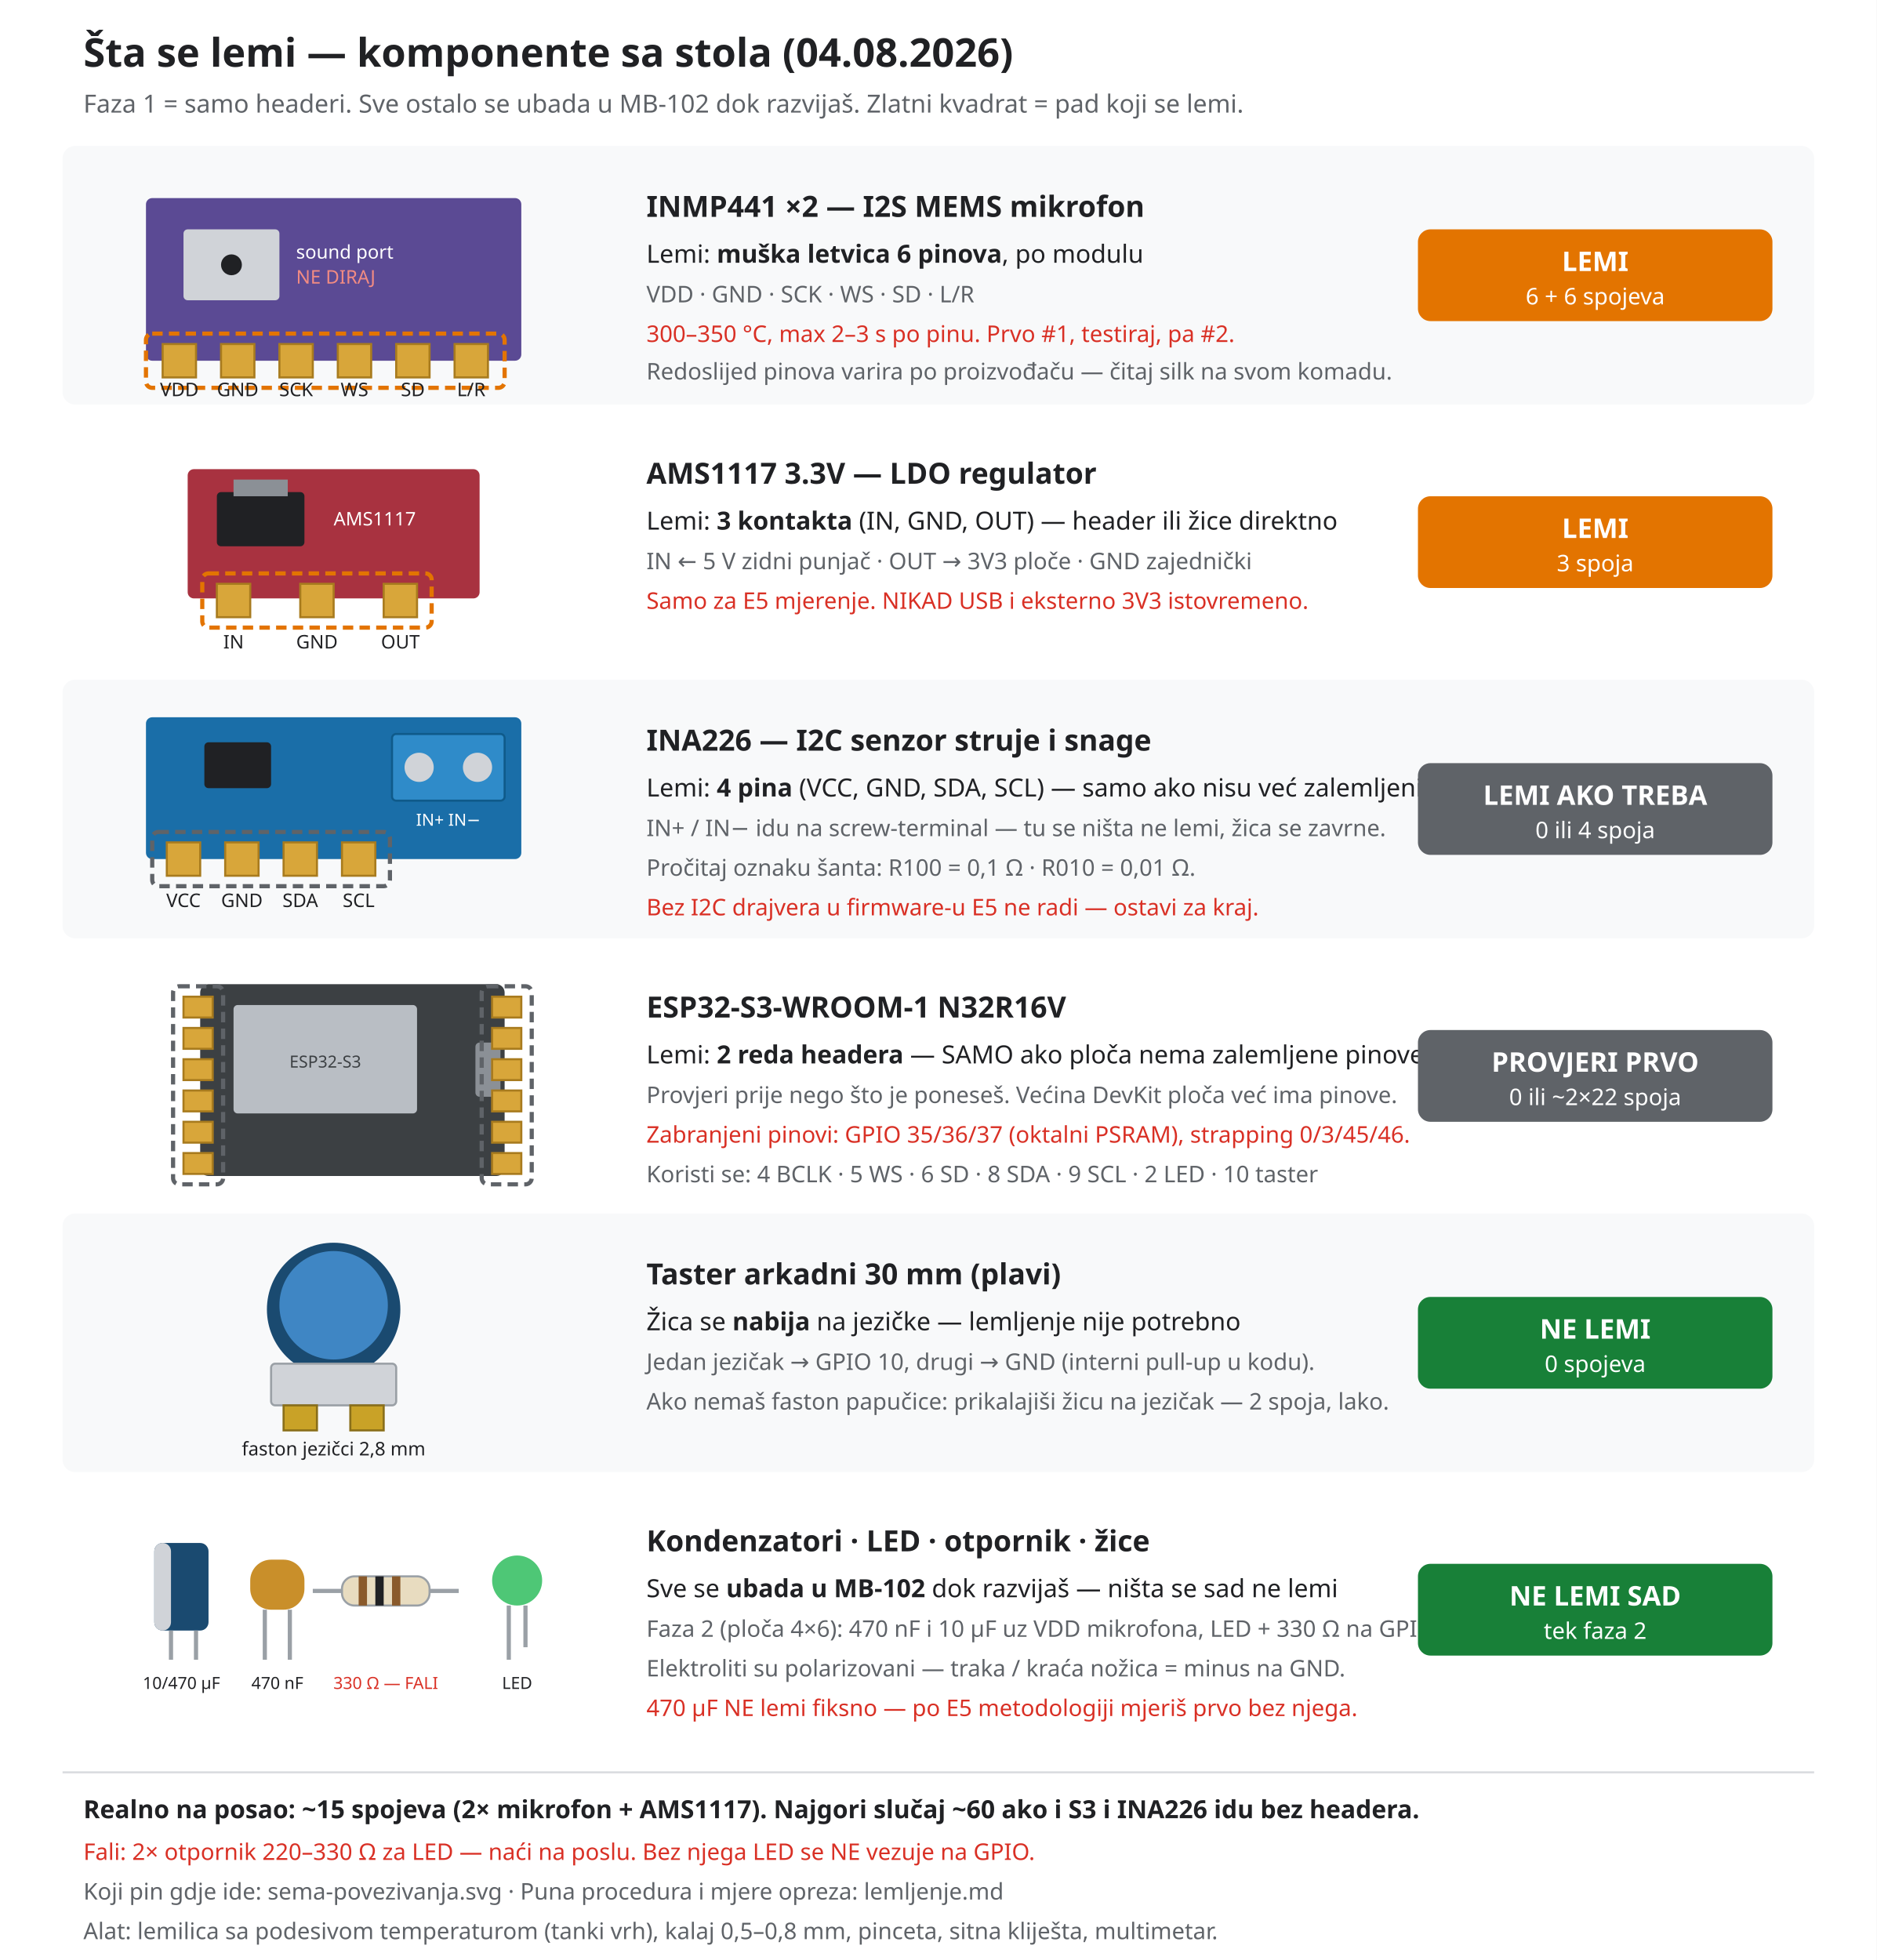
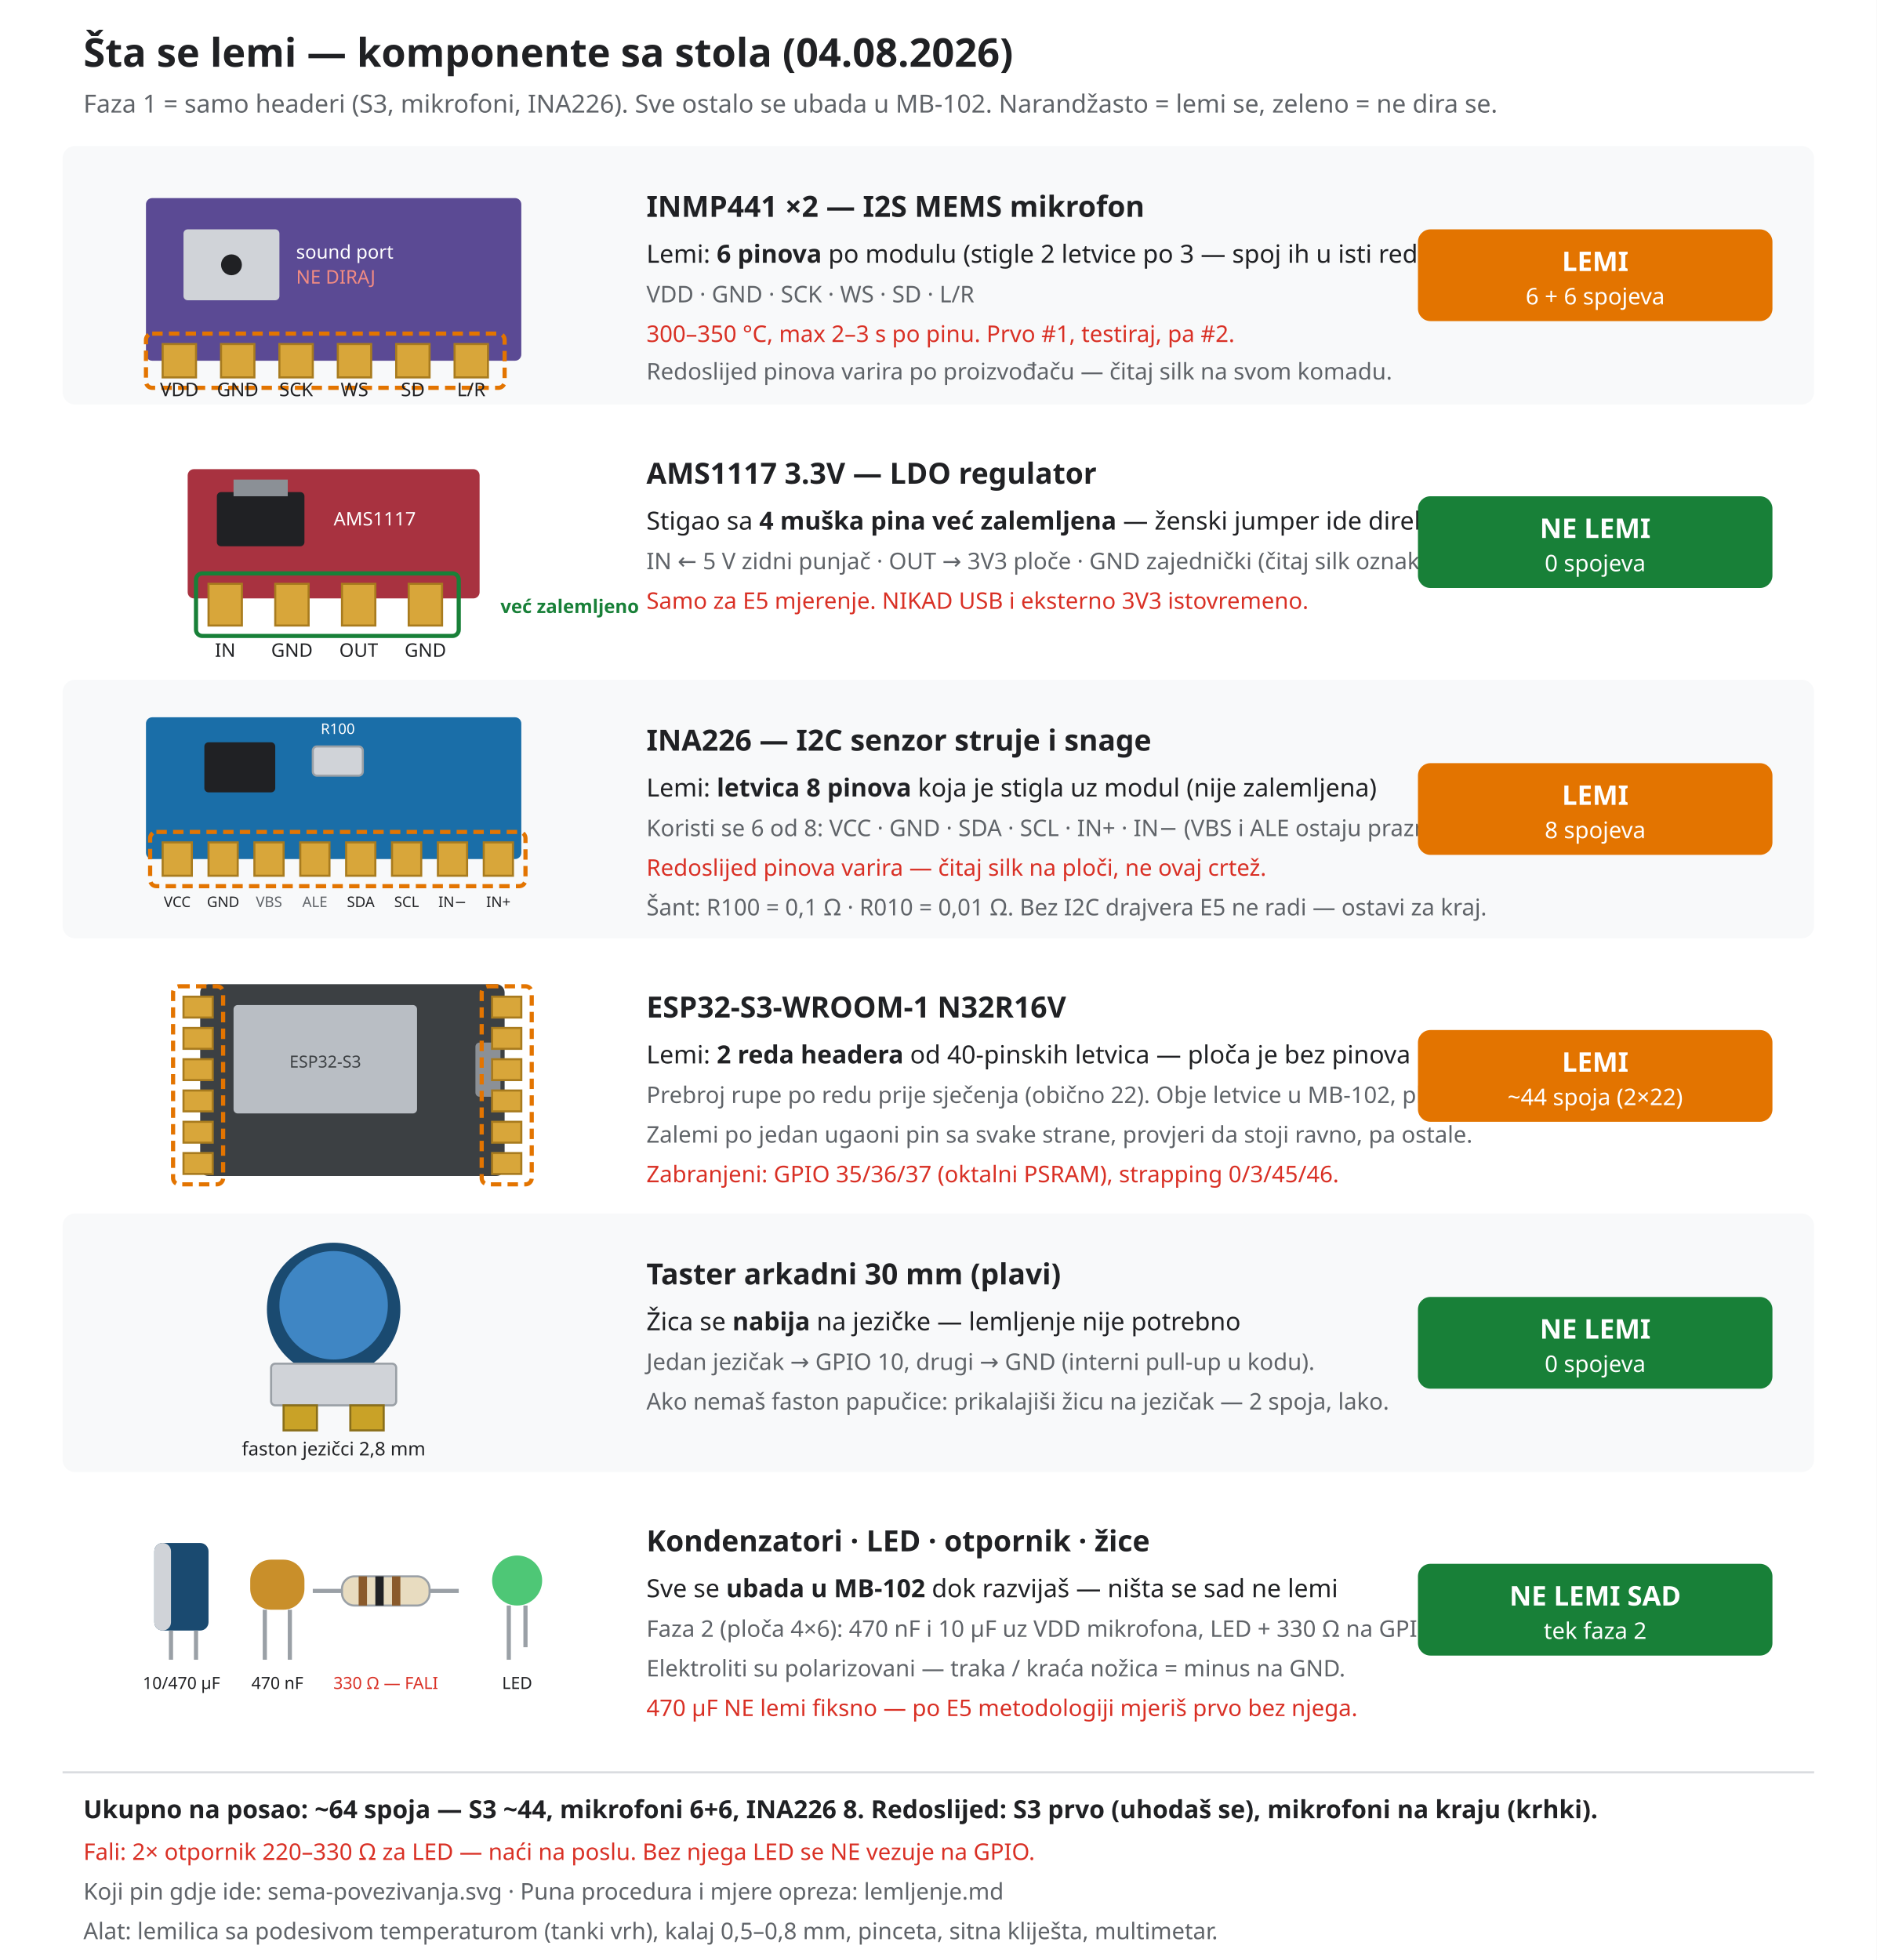
<svg xmlns="http://www.w3.org/2000/svg" viewBox="0 0 900 940" font-family="Segoe UI, sans-serif">
  <rect width="900" height="940" fill="#ffffff" />
  <text x="40" y="32" font-size="19" font-weight="bold" fill="#202124">Šta se lemi — komponente sa stola (04.08.2026)</text>
-   <text x="40" y="54" font-size="12" fill="#5f6368">Faza 1 = samo headeri. Sve ostalo se ubada u MB-102 dok razvijaš. Zlatni kvadrat = pad koji se lemi.</text>
+   <text x="40" y="54" font-size="12" fill="#5f6368">Faza 1 = samo headeri (S3, mikrofoni, INA226). Sve ostalo se ubada u MB-102. Narandžasto = lemi se, zeleno = ne dira se.</text>
  <rect x="30" y="70" width="840" height="124" fill="#f8f9fa" rx="6" />
  <rect x="70" y="95" width="180" height="78" rx="3" fill="#5b4a94" />
  <rect x="88" y="110" width="46" height="34" rx="2" fill="#d0d3d8" />
  <circle cx="111" cy="127" r="5" fill="#202124" />
  <text x="142" y="124" font-size="9" fill="#ffffff">sound port</text>
  <text x="142" y="136" font-size="9" fill="#f28b82">NE DIRAJ</text>
  <rect x="78" y="165" width="16" height="16" fill="#d8a63a" stroke="#a87b1e" />
  <rect x="106" y="165" width="16" height="16" fill="#d8a63a" stroke="#a87b1e" />
  <rect x="134" y="165" width="16" height="16" fill="#d8a63a" stroke="#a87b1e" />
  <rect x="162" y="165" width="16" height="16" fill="#d8a63a" stroke="#a87b1e" />
  <rect x="190" y="165" width="16" height="16" fill="#d8a63a" stroke="#a87b1e" />
  <rect x="218" y="165" width="16" height="16" fill="#d8a63a" stroke="#a87b1e" />
  <rect x="70" y="160" width="172" height="26" fill="none" stroke="#e37400" stroke-width="2" stroke-dasharray="5 3" rx="3" />
  <text x="86" y="190" font-size="9" text-anchor="middle" fill="#202124">VDD</text>
  <text x="114" y="190" font-size="9" text-anchor="middle" fill="#202124">GND</text>
  <text x="142" y="190" font-size="9" text-anchor="middle" fill="#202124">SCK</text>
  <text x="170" y="190" font-size="9" text-anchor="middle" fill="#202124">WS</text>
  <text x="198" y="190" font-size="9" text-anchor="middle" fill="#202124">SD</text>
  <text x="226" y="190" font-size="9" text-anchor="middle" fill="#202124">L/R</text>
  <text x="310" y="104" font-size="14" font-weight="bold" fill="#202124">INMP441 ×2 — I2S MEMS mikrofon</text>
-   <text x="310" y="126" font-size="12" fill="#202124">Lemi: <tspan font-weight="bold">muška letvica 6 pinova</tspan>, po modulu</text>
+   <text x="310" y="126" font-size="12" fill="#202124">Lemi: <tspan font-weight="bold">6 pinova</tspan> po modulu (stigle 2 letvice po 3 — spoj ih u isti red)</text>
  <text x="310" y="145" font-size="11" fill="#5f6368">VDD · GND · SCK · WS · SD · L/R</text>
  <text x="310" y="164" font-size="11" fill="#d93025">300–350 °C, max 2–3 s po pinu. Prvo #1, testiraj, pa #2.</text>
  <text x="310" y="182" font-size="11" fill="#5f6368">Redoslijed pinova varira po proizvođaču — čitaj silk na svom komadu.</text>
  <rect x="680" y="110" width="170" height="44" rx="6" fill="#e37400" />
  <text x="765" y="130" font-size="13" font-weight="bold" text-anchor="middle" fill="#ffffff">LEMI</text>
  <text x="765" y="146" font-size="11" text-anchor="middle" fill="#ffffff">6 + 6 spojeva</text>
  <rect x="30" y="198" width="840" height="124" fill="#ffffff" rx="6" />
  <rect x="90" y="225" width="140" height="62" rx="3" fill="#a83240" />
  <rect x="104" y="236" width="42" height="26" rx="2" fill="#202124" />
  <rect x="112" y="230" width="26" height="8" fill="#8b9096" />
  <text x="160" y="252" font-size="9" fill="#ffffff">AMS1117</text>
-   <rect x="104" y="280" width="16" height="16" fill="#d8a63a" stroke="#a87b1e" />
-   <rect x="144" y="280" width="16" height="16" fill="#d8a63a" stroke="#a87b1e" />
-   <rect x="184" y="280" width="16" height="16" fill="#d8a63a" stroke="#a87b1e" />
-   <rect x="97" y="275" width="110" height="26" fill="none" stroke="#e37400" stroke-width="2" stroke-dasharray="5 3" rx="3" />
-   <text x="112" y="311" font-size="9" text-anchor="middle" fill="#202124">IN</text>
-   <text x="152" y="311" font-size="9" text-anchor="middle" fill="#202124">GND</text>
-   <text x="192" y="311" font-size="9" text-anchor="middle" fill="#202124">OUT</text>
+   <rect x="100" y="280" width="16" height="20" fill="#d8a63a" stroke="#a87b1e" />
+   <rect x="132" y="280" width="16" height="20" fill="#d8a63a" stroke="#a87b1e" />
+   <rect x="164" y="280" width="16" height="20" fill="#d8a63a" stroke="#a87b1e" />
+   <rect x="196" y="280" width="16" height="20" fill="#d8a63a" stroke="#a87b1e" />
+   <rect x="94" y="275" width="126" height="30" fill="none" stroke="#188038" stroke-width="2" rx="3" />
+   <text x="108" y="315" font-size="9" text-anchor="middle" fill="#202124">IN</text>
+   <text x="140" y="315" font-size="9" text-anchor="middle" fill="#202124">GND</text>
+   <text x="172" y="315" font-size="9" text-anchor="middle" fill="#202124">OUT</text>
+   <text x="204" y="315" font-size="9" text-anchor="middle" fill="#202124">GND</text>
+   <text x="240" y="294" font-size="9" fill="#188038" font-weight="bold">već zalemljeno</text>
  <text x="310" y="232" font-size="14" font-weight="bold" fill="#202124">AMS1117 3.3V — LDO regulator</text>
-   <text x="310" y="254" font-size="12" fill="#202124">Lemi: <tspan font-weight="bold">3 kontakta</tspan> (IN, GND, OUT) — header ili žice direktno</text>
-   <text x="310" y="273" font-size="11" fill="#5f6368">IN ← 5 V zidni punjač · OUT → 3V3 ploče · GND zajednički</text>
+   <text x="310" y="254" font-size="12" fill="#202124">Stigao sa <tspan font-weight="bold">4 muška pina već zalemljena</tspan> — ženski jumper ide direktno</text>
+   <text x="310" y="273" font-size="11" fill="#5f6368">IN ← 5 V zidni punjač · OUT → 3V3 ploče · GND zajednički (čitaj silk oznake)</text>
  <text x="310" y="292" font-size="11" fill="#d93025">Samo za E5 mjerenje. NIKAD USB i eksterno 3V3 istovremeno.</text>
-   <rect x="680" y="238" width="170" height="44" rx="6" fill="#e37400" />
-   <text x="765" y="258" font-size="13" font-weight="bold" text-anchor="middle" fill="#ffffff">LEMI</text>
-   <text x="765" y="274" font-size="11" text-anchor="middle" fill="#ffffff">3 spoja</text>
+   <rect x="680" y="238" width="170" height="44" rx="6" fill="#188038" />
+   <text x="765" y="258" font-size="13" font-weight="bold" text-anchor="middle" fill="#ffffff">NE LEMI</text>
+   <text x="765" y="274" font-size="11" text-anchor="middle" fill="#ffffff">0 spojeva</text>
  <rect x="30" y="326" width="840" height="124" fill="#f8f9fa" rx="6" />
  <rect x="70" y="344" width="180" height="68" rx="3" fill="#1a6ea8" />
-   <rect x="98" y="356" width="32" height="22" rx="2" fill="#202124" />
-   <rect x="188" y="352" width="54" height="32" rx="2" fill="#2f8bc9" stroke="#0f5a8a" />
-   <circle cx="201" cy="368" r="7" fill="#d0d3d8" />
-   <circle cx="229" cy="368" r="7" fill="#d0d3d8" />
-   <text x="215" y="396" font-size="8" text-anchor="middle" fill="#ffffff">IN+   IN−</text>
-   <rect x="80" y="404" width="16" height="16" fill="#d8a63a" stroke="#a87b1e" />
-   <rect x="108" y="404" width="16" height="16" fill="#d8a63a" stroke="#a87b1e" />
-   <rect x="136" y="404" width="16" height="16" fill="#d8a63a" stroke="#a87b1e" />
-   <rect x="164" y="404" width="16" height="16" fill="#d8a63a" stroke="#a87b1e" />
-   <rect x="73" y="399" width="114" height="26" fill="none" stroke="#5f6368" stroke-width="2" stroke-dasharray="5 3" rx="3" />
-   <text x="88" y="435" font-size="9" text-anchor="middle" fill="#202124">VCC</text>
-   <text x="116" y="435" font-size="9" text-anchor="middle" fill="#202124">GND</text>
-   <text x="144" y="435" font-size="9" text-anchor="middle" fill="#202124">SDA</text>
-   <text x="172" y="435" font-size="9" text-anchor="middle" fill="#202124">SCL</text>
+   <rect x="98" y="356" width="34" height="24" rx="2" fill="#202124" />
+   <rect x="150" y="358" width="24" height="14" rx="2" fill="#d0d3d8" stroke="#9aa0a6" />
+   <text x="162" y="352" font-size="7" text-anchor="middle" fill="#ffffff">R100</text>
+   <rect x="78" y="404" width="14" height="16" fill="#d8a63a" stroke="#a87b1e" />
+   <rect x="100" y="404" width="14" height="16" fill="#d8a63a" stroke="#a87b1e" />
+   <rect x="122" y="404" width="14" height="16" fill="#d8a63a" stroke="#a87b1e" />
+   <rect x="144" y="404" width="14" height="16" fill="#d8a63a" stroke="#a87b1e" />
+   <rect x="166" y="404" width="14" height="16" fill="#d8a63a" stroke="#a87b1e" />
+   <rect x="188" y="404" width="14" height="16" fill="#d8a63a" stroke="#a87b1e" />
+   <rect x="210" y="404" width="14" height="16" fill="#d8a63a" stroke="#a87b1e" />
+   <rect x="232" y="404" width="14" height="16" fill="#d8a63a" stroke="#a87b1e" />
+   <rect x="72" y="399" width="180" height="26" fill="none" stroke="#e37400" stroke-width="2" stroke-dasharray="5 3" rx="3" />
+   <text x="85" y="435" font-size="7" text-anchor="middle" fill="#202124">VCC</text>
+   <text x="107" y="435" font-size="7" text-anchor="middle" fill="#202124">GND</text>
+   <text x="129" y="435" font-size="7" text-anchor="middle" fill="#5f6368">VBS</text>
+   <text x="151" y="435" font-size="7" text-anchor="middle" fill="#5f6368">ALE</text>
+   <text x="173" y="435" font-size="7" text-anchor="middle" fill="#202124">SDA</text>
+   <text x="195" y="435" font-size="7" text-anchor="middle" fill="#202124">SCL</text>
+   <text x="217" y="435" font-size="7" text-anchor="middle" fill="#202124">IN−</text>
+   <text x="239" y="435" font-size="7" text-anchor="middle" fill="#202124">IN+</text>
  <text x="310" y="360" font-size="14" font-weight="bold" fill="#202124">INA226 — I2C senzor struje i snage</text>
-   <text x="310" y="382" font-size="12" fill="#202124">Lemi: <tspan font-weight="bold">4 pina</tspan> (VCC, GND, SDA, SCL) — samo ako nisu već zalemljeni</text>
-   <text x="310" y="401" font-size="11" fill="#5f6368">IN+ / IN− idu na screw-terminal — tu se ništa ne lemi, žica se zavrne.</text>
-   <text x="310" y="420" font-size="11" fill="#5f6368">Pročitaj oznaku šanta: R100 = 0,1 Ω · R010 = 0,01 Ω.</text>
-   <text x="310" y="439" font-size="11" fill="#d93025">Bez I2C drajvera u firmware-u E5 ne radi — ostavi za kraj.</text>
-   <rect x="680" y="366" width="170" height="44" rx="6" fill="#5f6368" />
-   <text x="765" y="386" font-size="13" font-weight="bold" text-anchor="middle" fill="#ffffff">LEMI AKO TREBA</text>
-   <text x="765" y="402" font-size="11" text-anchor="middle" fill="#ffffff">0 ili 4 spoja</text>
+   <text x="310" y="382" font-size="12" fill="#202124">Lemi: <tspan font-weight="bold">letvica 8 pinova</tspan> koja je stigla uz modul (nije zalemljena)</text>
+   <text x="310" y="401" font-size="11" fill="#5f6368">Koristi se 6 od 8: VCC · GND · SDA · SCL · IN+ · IN− (VBS i ALE ostaju prazni).</text>
+   <text x="310" y="420" font-size="11" fill="#d93025">Redoslijed pinova varira — čitaj silk na ploči, ne ovaj crtež.</text>
+   <text x="310" y="439" font-size="11" fill="#5f6368">Šant: R100 = 0,1 Ω · R010 = 0,01 Ω. Bez I2C drajvera E5 ne radi — ostavi za kraj.</text>
+   <rect x="680" y="366" width="170" height="44" rx="6" fill="#e37400" />
+   <text x="765" y="386" font-size="13" font-weight="bold" text-anchor="middle" fill="#ffffff">LEMI</text>
+   <text x="765" y="402" font-size="11" text-anchor="middle" fill="#ffffff">8 spojeva</text>
  <rect x="30" y="454" width="840" height="124" fill="#ffffff" rx="6" />
  <rect x="96" y="472" width="146" height="92" rx="4" fill="#3c4043" />
  <rect x="112" y="482" width="88" height="52" rx="2" fill="#b9bec4" />
  <text x="156" y="512" font-size="8" text-anchor="middle" fill="#3c4043">ESP32-S3</text>
  <rect x="228" y="500" width="12" height="26" rx="2" fill="#8b9096" />
  <rect x="88" y="478" width="14" height="10" fill="#d8a63a" stroke="#a87b1e" />
  <rect x="88" y="493" width="14" height="10" fill="#d8a63a" stroke="#a87b1e" />
  <rect x="88" y="508" width="14" height="10" fill="#d8a63a" stroke="#a87b1e" />
  <rect x="88" y="523" width="14" height="10" fill="#d8a63a" stroke="#a87b1e" />
  <rect x="88" y="538" width="14" height="10" fill="#d8a63a" stroke="#a87b1e" />
  <rect x="88" y="553" width="14" height="10" fill="#d8a63a" stroke="#a87b1e" />
  <rect x="236" y="478" width="14" height="10" fill="#d8a63a" stroke="#a87b1e" />
  <rect x="236" y="493" width="14" height="10" fill="#d8a63a" stroke="#a87b1e" />
  <rect x="236" y="508" width="14" height="10" fill="#d8a63a" stroke="#a87b1e" />
  <rect x="236" y="523" width="14" height="10" fill="#d8a63a" stroke="#a87b1e" />
  <rect x="236" y="538" width="14" height="10" fill="#d8a63a" stroke="#a87b1e" />
  <rect x="236" y="553" width="14" height="10" fill="#d8a63a" stroke="#a87b1e" />
-   <rect x="83" y="473" width="24" height="95" fill="none" stroke="#5f6368" stroke-width="2" stroke-dasharray="5 3" rx="3" />
-   <rect x="231" y="473" width="24" height="95" fill="none" stroke="#5f6368" stroke-width="2" stroke-dasharray="5 3" rx="3" />
+   <rect x="83" y="473" width="24" height="95" fill="none" stroke="#e37400" stroke-width="2" stroke-dasharray="5 3" rx="3" />
+   <rect x="231" y="473" width="24" height="95" fill="none" stroke="#e37400" stroke-width="2" stroke-dasharray="5 3" rx="3" />
  <text x="310" y="488" font-size="14" font-weight="bold" fill="#202124">ESP32-S3-WROOM-1 N32R16V</text>
-   <text x="310" y="510" font-size="12" fill="#202124">Lemi: <tspan font-weight="bold">2 reda headera</tspan> — SAMO ako ploča nema zalemljene pinove</text>
-   <text x="310" y="529" font-size="11" fill="#5f6368">Provjeri prije nego što je poneseš. Većina DevKit ploča već ima pinove.</text>
-   <text x="310" y="548" font-size="11" fill="#d93025">Zabranjeni pinovi: GPIO 35/36/37 (oktalni PSRAM), strapping 0/3/45/46.</text>
-   <text x="310" y="567" font-size="11" fill="#5f6368">Koristi se: 4 BCLK · 5 WS · 6 SD · 8 SDA · 9 SCL · 2 LED · 10 taster</text>
-   <rect x="680" y="494" width="170" height="44" rx="6" fill="#5f6368" />
-   <text x="765" y="514" font-size="13" font-weight="bold" text-anchor="middle" fill="#ffffff">PROVJERI PRVO</text>
-   <text x="765" y="530" font-size="11" text-anchor="middle" fill="#ffffff">0 ili ~2×22 spoja</text>
+   <text x="310" y="510" font-size="12" fill="#202124">Lemi: <tspan font-weight="bold">2 reda headera</tspan> od 40-pinskih letvica — ploča je bez pinova</text>
+   <text x="310" y="529" font-size="11" fill="#5f6368">Prebroj rupe po redu prije sječenja (obično 22). Obje letvice u MB-102, ploča odozgo.</text>
+   <text x="310" y="548" font-size="11" fill="#5f6368">Zalemi po jedan ugaoni pin sa svake strane, provjeri da stoji ravno, pa ostale.</text>
+   <text x="310" y="567" font-size="11" fill="#d93025">Zabranjeni: GPIO 35/36/37 (oktalni PSRAM), strapping 0/3/45/46.</text>
+   <rect x="680" y="494" width="170" height="44" rx="6" fill="#e37400" />
+   <text x="765" y="514" font-size="13" font-weight="bold" text-anchor="middle" fill="#ffffff">LEMI</text>
+   <text x="765" y="530" font-size="11" text-anchor="middle" fill="#ffffff">~44 spoja (2×22)</text>
  <rect x="30" y="582" width="840" height="124" fill="#f8f9fa" rx="6" />
  <circle cx="160" cy="628" r="32" fill="#1a4a70" />
  <circle cx="160" cy="626" r="26" fill="#3f86c4" />
  <rect x="130" y="654" width="60" height="20" rx="2" fill="#d0d3d8" stroke="#9aa0a6" />
  <rect x="136" y="674" width="16" height="12" fill="#c9a227" stroke="#8a6f1a" />
  <rect x="168" y="674" width="16" height="12" fill="#c9a227" stroke="#8a6f1a" />
  <text x="160" y="698" font-size="9" text-anchor="middle" fill="#202124">faston jezičci 2,8 mm</text>
  <text x="310" y="616" font-size="14" font-weight="bold" fill="#202124">Taster arkadni 30 mm (plavi)</text>
  <text x="310" y="638" font-size="12" fill="#202124">Žica se <tspan font-weight="bold">nabija</tspan> na jezičke — lemljenje nije potrebno</text>
  <text x="310" y="657" font-size="11" fill="#5f6368">Jedan jezičak → GPIO 10, drugi → GND (interni pull-up u kodu).</text>
  <text x="310" y="676" font-size="11" fill="#5f6368">Ako nemaš faston papučice: prikalajiši žicu na jezičak — 2 spoja, lako.</text>
  <rect x="680" y="622" width="170" height="44" rx="6" fill="#188038" />
  <text x="765" y="642" font-size="13" font-weight="bold" text-anchor="middle" fill="#ffffff">NE LEMI</text>
  <text x="765" y="658" font-size="11" text-anchor="middle" fill="#ffffff">0 spojeva</text>
  <rect x="30" y="710" width="840" height="124" fill="#ffffff" rx="6" />
  <rect x="74" y="740" width="26" height="42" rx="4" fill="#1a4a70" />
  <rect x="74" y="740" width="8" height="42" rx="4" fill="#d0d3d8" />
  <line x1="82" y1="782" x2="82" y2="796" stroke="#9aa0a6" stroke-width="2" />
  <line x1="94" y1="782" x2="94" y2="796" stroke="#9aa0a6" stroke-width="2" />
  <text x="87" y="810" font-size="8" text-anchor="middle" fill="#202124">10/470 µF</text>
  <rect x="120" y="748" width="26" height="24" rx="10" fill="#c98f2a" />
  <line x1="127" y1="772" x2="127" y2="796" stroke="#9aa0a6" stroke-width="2" />
  <line x1="139" y1="772" x2="139" y2="796" stroke="#9aa0a6" stroke-width="2" />
  <text x="133" y="810" font-size="8" text-anchor="middle" fill="#202124">470 nF</text>
  <rect x="164" y="756" width="42" height="14" rx="6" fill="#e8dcc0" stroke="#9aa0a6" />
  <rect x="172" y="756" width="4" height="14" fill="#8a5a2b" />
  <rect x="180" y="756" width="4" height="14" fill="#202124" />
  <rect x="188" y="756" width="4" height="14" fill="#8a5a2b" />
  <line x1="150" y1="763" x2="164" y2="763" stroke="#9aa0a6" stroke-width="2" />
  <line x1="206" y1="763" x2="220" y2="763" stroke="#9aa0a6" stroke-width="2" />
  <text x="185" y="810" font-size="8" text-anchor="middle" fill="#d93025">330 Ω — FALI</text>
  <circle cx="248" cy="758" r="12" fill="#2fbd5e" opacity="0.85" />
  <line x1="244" y1="770" x2="244" y2="796" stroke="#9aa0a6" stroke-width="2" />
  <line x1="252" y1="770" x2="252" y2="790" stroke="#9aa0a6" stroke-width="2" />
  <text x="248" y="810" font-size="8" text-anchor="middle" fill="#202124">LED</text>
  <text x="310" y="744" font-size="14" font-weight="bold" fill="#202124">Kondenzatori · LED · otpornik · žice</text>
  <text x="310" y="766" font-size="12" fill="#202124">Sve se <tspan font-weight="bold">ubada u MB-102</tspan> dok razvijaš — ništa se sad ne lemi</text>
  <text x="310" y="785" font-size="11" fill="#5f6368">Faza 2 (ploča 4×6): 470 nF i 10 µF uz VDD mikrofona, LED + 330 Ω na GPIO 2.</text>
  <text x="310" y="804" font-size="11" fill="#5f6368">Elektroliti su polarizovani — traka / kraća nožica = minus na GND.</text>
  <text x="310" y="823" font-size="11" fill="#d93025">470 µF NE lemi fiksno — po E5 metodologiji mjeriš prvo bez njega.</text>
  <rect x="680" y="750" width="170" height="44" rx="6" fill="#188038" />
  <text x="765" y="770" font-size="13" font-weight="bold" text-anchor="middle" fill="#ffffff">NE LEMI SAD</text>
  <text x="765" y="786" font-size="11" text-anchor="middle" fill="#ffffff">tek faza 2</text>
  <line x1="30" y1="850" x2="870" y2="850" stroke="#dadce0" stroke-width="1" />
-   <text x="40" y="872" font-size="12" font-weight="bold" fill="#202124">Realno na posao: ~15 spojeva (2× mikrofon + AMS1117). Najgori slučaj ~60 ako i S3 i INA226 idu bez headera.</text>
+   <text x="40" y="872" font-size="12" font-weight="bold" fill="#202124">Ukupno na posao: ~64 spoja — S3 ~44, mikrofoni 6+6, INA226 8. Redoslijed: S3 prvo (uhodaš se), mikrofoni na kraju (krhki).</text>
  <text x="40" y="892" font-size="11" fill="#d93025">Fali: 2× otpornik 220–330 Ω za LED — naći na poslu. Bez njega LED se NE vezuje na GPIO.</text>
  <text x="40" y="911" font-size="11" fill="#5f6368">Koji pin gdje ide: sema-povezivanja.svg · Puna procedura i mjere opreza: lemljenje.md</text>
  <text x="40" y="930" font-size="11" fill="#5f6368">Alat: lemilica sa podesivom temperaturom (tanki vrh), kalaj 0,5–0,8 mm, pinceta, sitna kliješta, multimetar.</text>
</svg>
